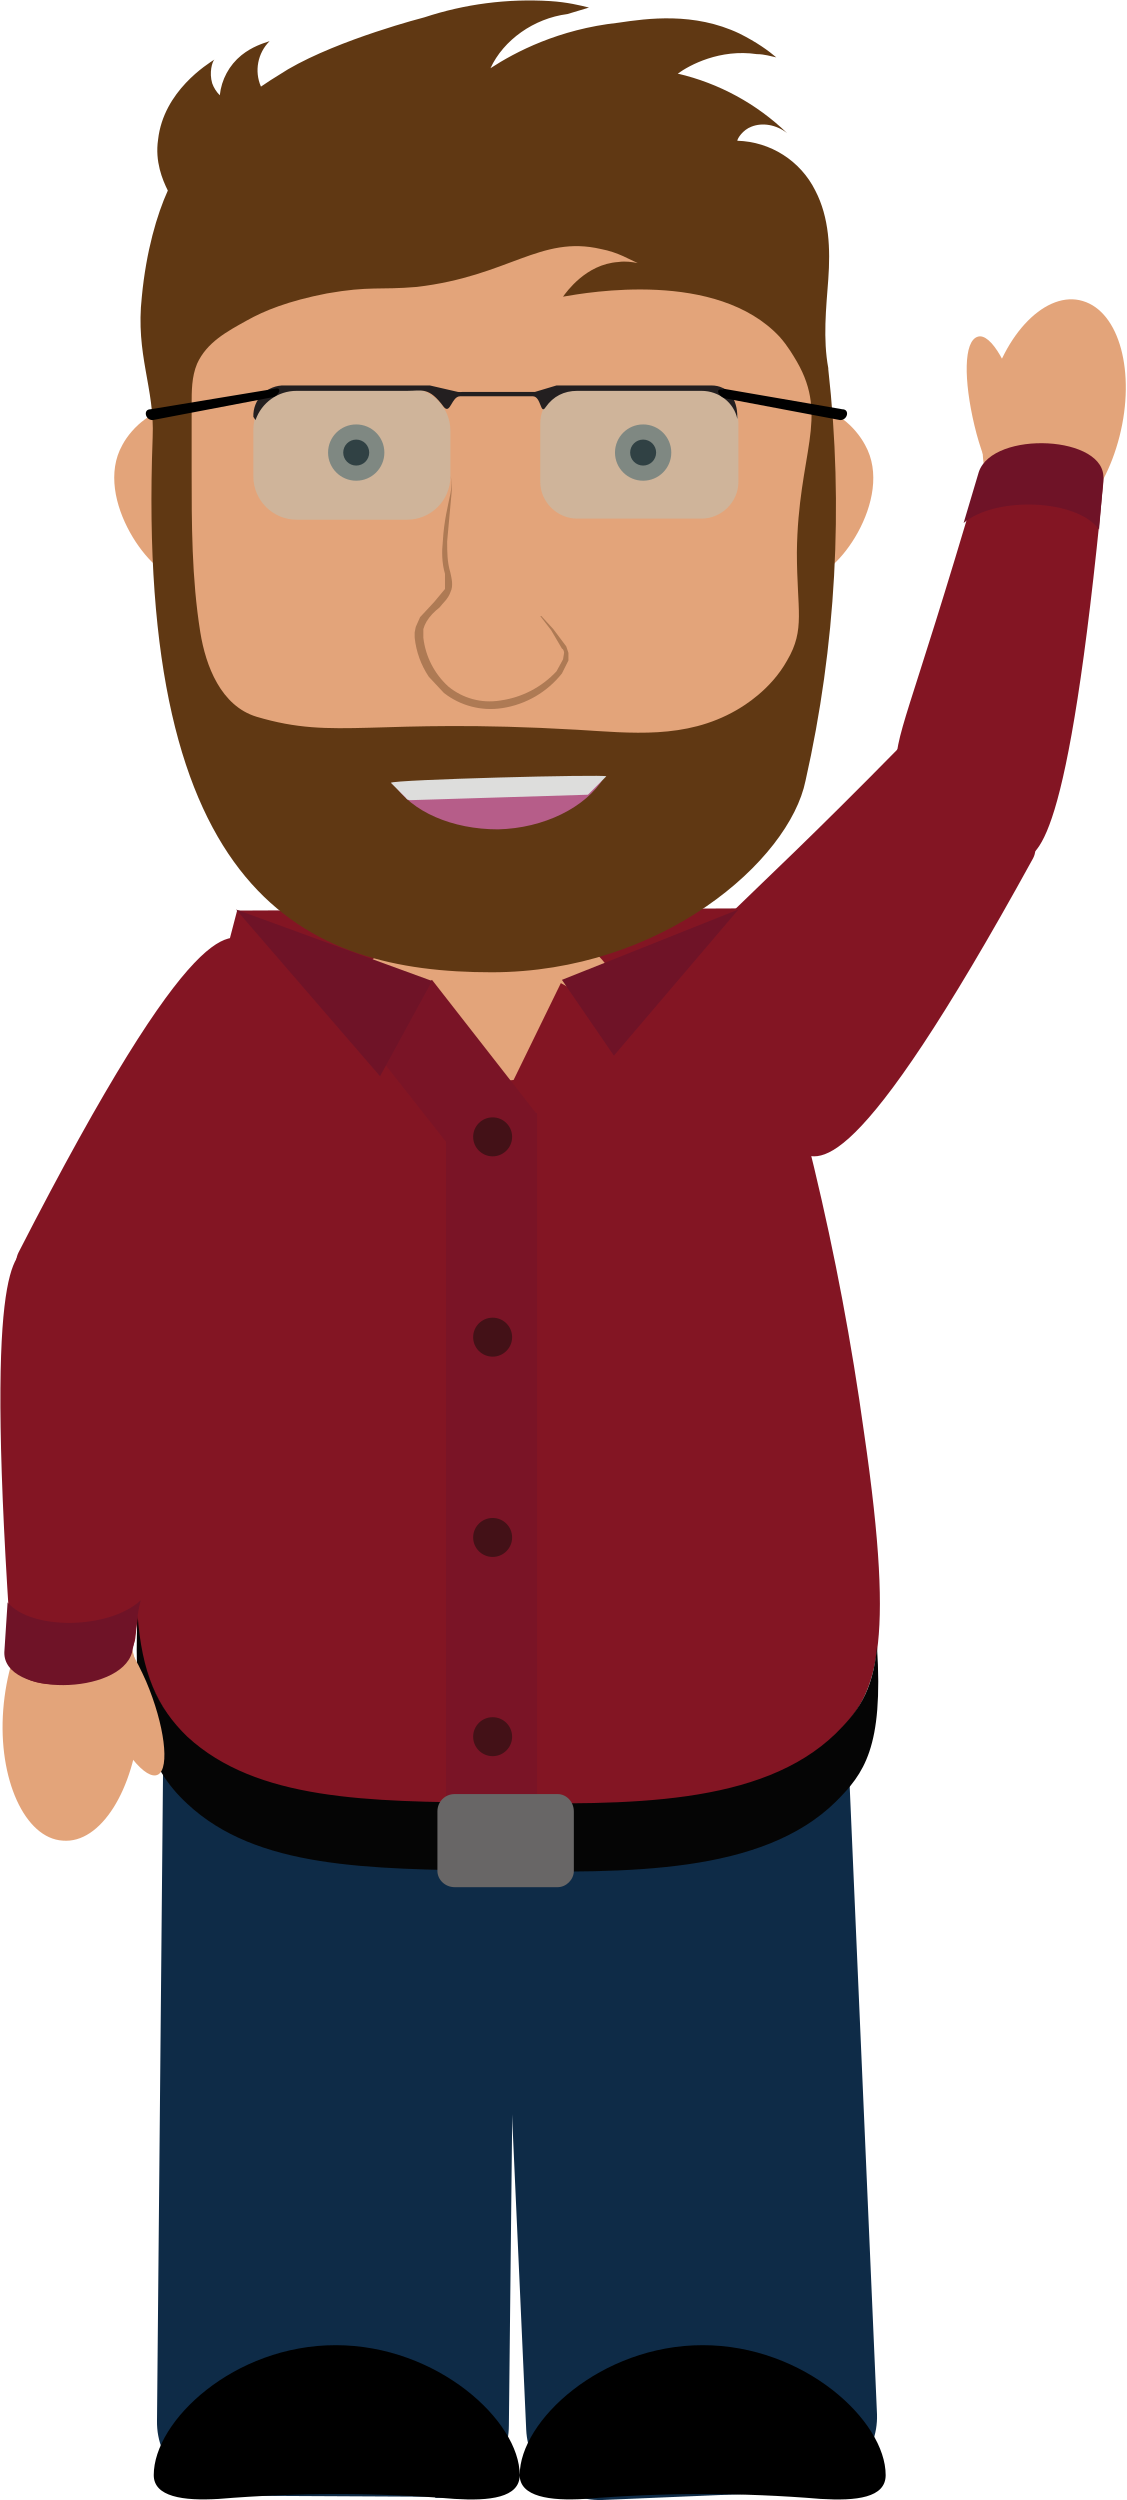
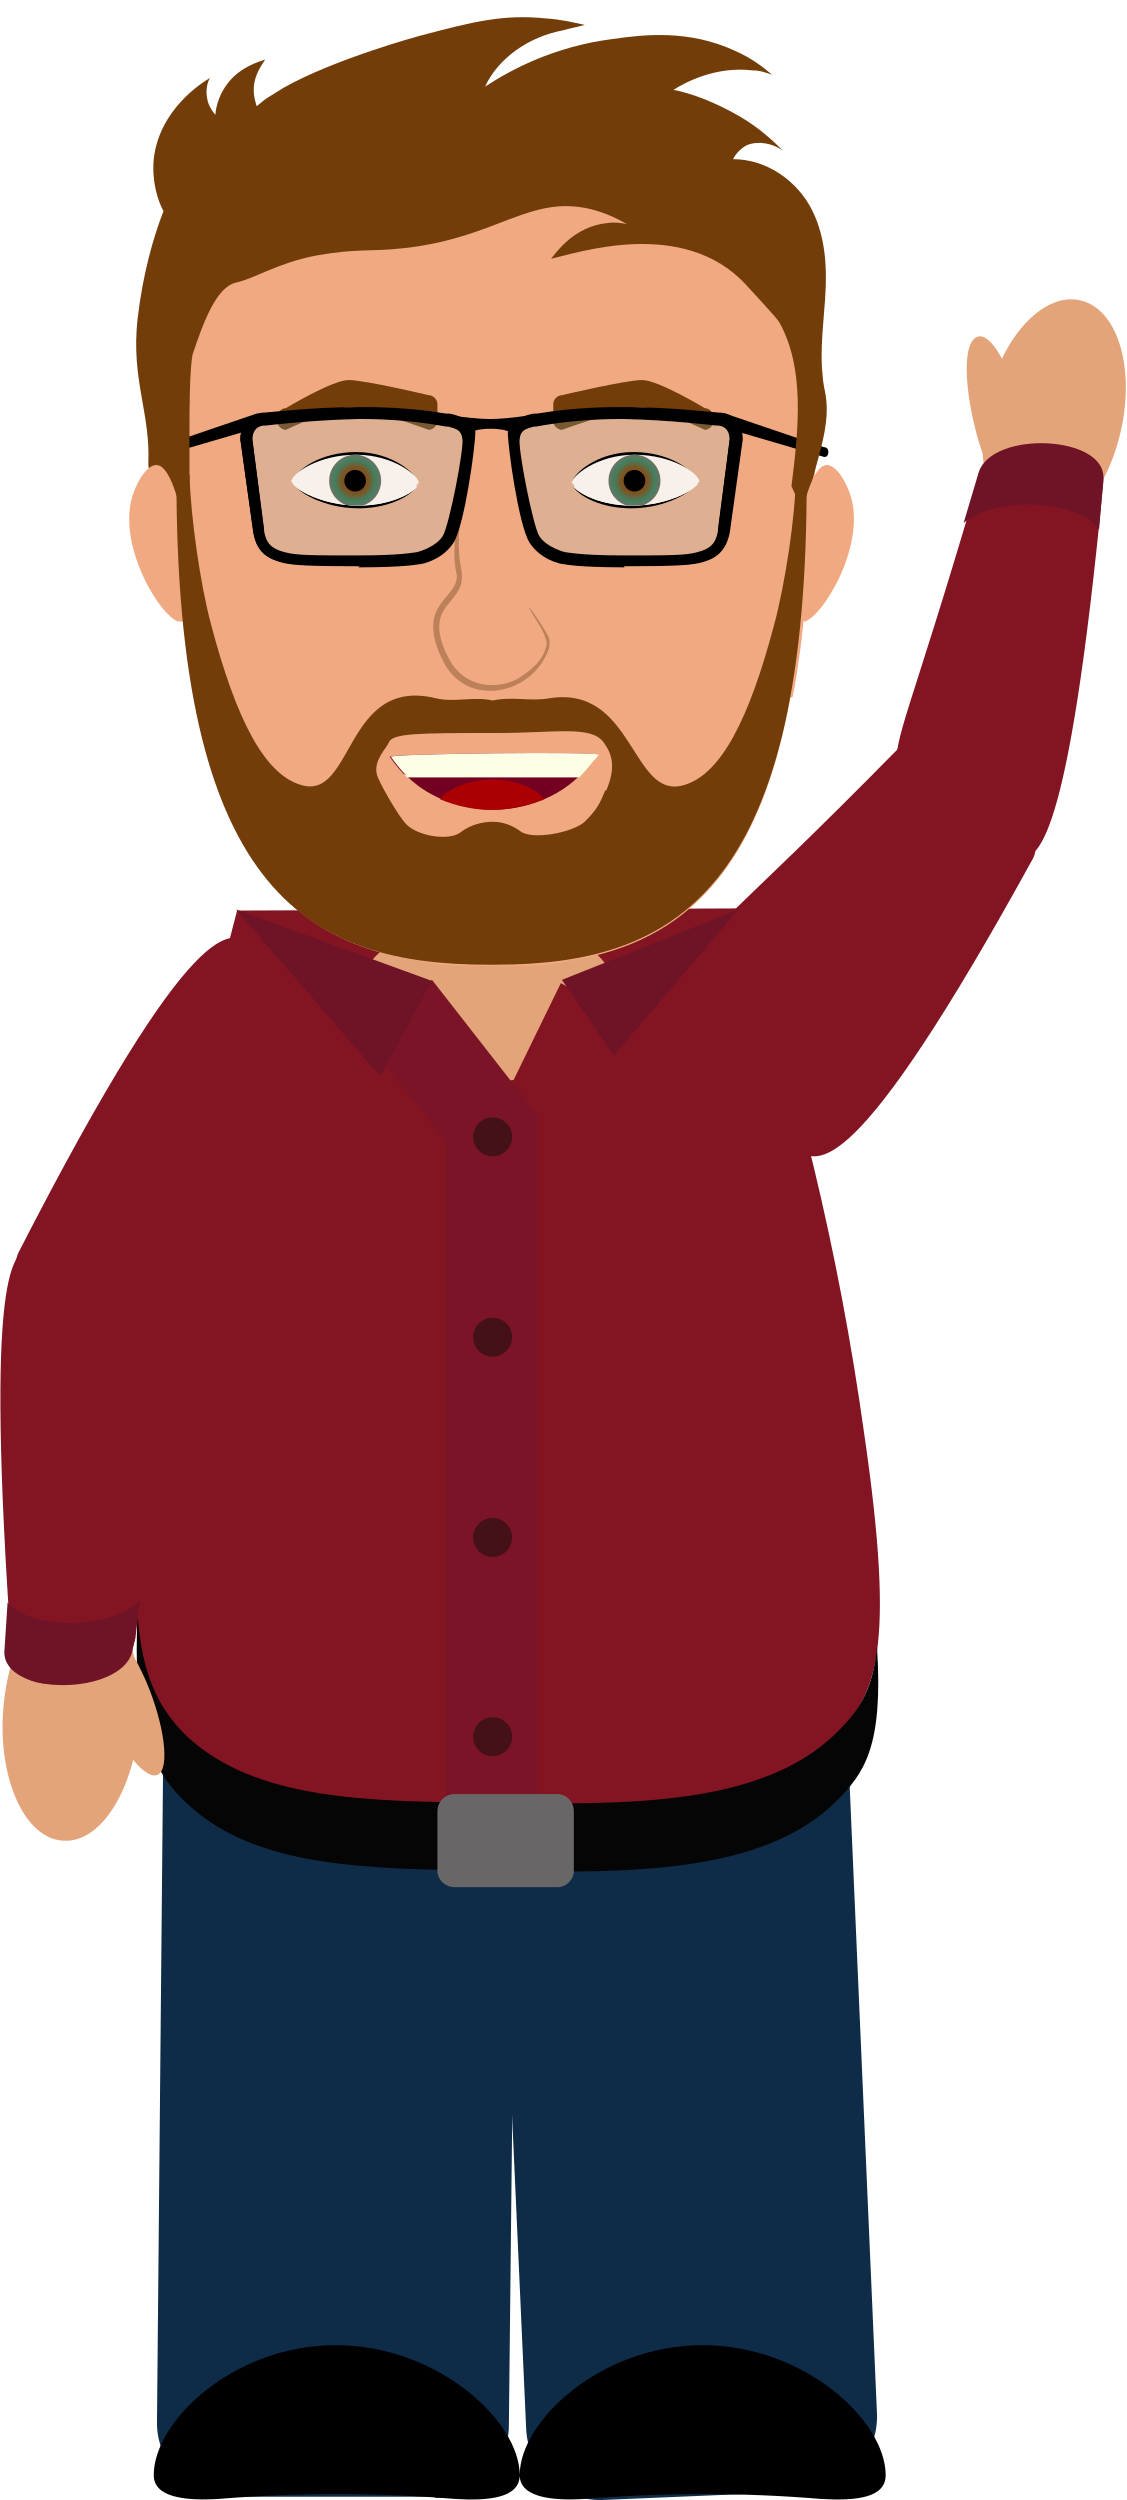
- <svg xmlns="http://www.w3.org/2000/svg" viewBox="0 0 104 230.9">
-   <defs />
-   <path fill="#831523" d="M83 69c3-2.6 14.4 6.7 12.4 10.3-16.7 30.4-19.8 28-21.8 27-1.1-.6-1.2-4.3-5-9-1.2-1.3-2-2-2.8-2.6a5 5 0 01-1.7-5.5c1.5-4 2.7-3.6 19-20.2z" />
-   <path fill="#E3A47A" d="M90 39.3c-1-4.2-1-7.8.3-8.2 1.2-.4 3 2.7 4 6.9s1 7.8-.3 8.2c-1.2.4-3-2.7-4-6.9z" />
-   <path fill="#E3A47A" d="M91.3 36.7c1.4-6 5.4-9.9 8.7-8.9 3.4 1 4.9 6.6 3.4 12.5S98.1 50 94.7 49c-3.3-1-4.9-6.6-3.4-12.4z" />
-   <path fill="#831523" d="M90.5 43.9c1.2-4 11.8-3.4 11.4.7C98.6 79 95.8 79 94.1 79.5c-1 .2-2-2.8-6-4.1-1.1-.4-2-.5-2.6-.5-1.6 0-2.7-1.4-2.8-3.3 0-4.2 1-4.5 7.8-27.7z" />
-   <path fill="#6F1327" d="M101.5 49l.4-4.7c.4-4.1-10.2-4.6-11.5-.7L89 48.3c3-2.5 10.5-2.2 12.5.6z" />
-   <path fill="#0E2B47" d="M40.2 230.6l-19-.1a6.8 6.8 0 01-6.7-6.9l.6-64.5c0-3.7 3.1-6.7 6.9-6.7l19 .2c3.7 0 6.7 3.1 6.7 6.8L47 224c0 3.8-3 6.8-6.8 6.7z" />
-   <path fill="#0E2B47" d="M74.6 230.1l-19 .8a6.8 6.8 0 01-7-6.5L45.7 160a6.8 6.8 0 016.5-7l19-.9a6.8 6.8 0 017 6.5L81 223a6.8 6.8 0 01-6.4 7z" />
-   <path fill="#831523" d="M21.9 84.1c-5.2 19.5-7.6 36-8.8 48.2-1.6 16.7-.7 23.3 4 28 6.4 6.6 16.8 6.7 28.6 6.8 12.3.2 24.8.4 31.7-7 3.4-3.7 5.4-7.3 2.4-27.8a254.6 254.6 0 00-11.6-48.4l-46.3.2z" />
-   <ellipse cx="45" cy="92.3" fill="#E3A47A" rx="12.1" ry="7.6" />
-   <path fill="#831523" d="M53 107.1l-7.2-4 6-12.3 7.2 4" />
-   <path fill="#7A1426" d="M41.2 102.8h8.4v64.3h-8.4z" />
-   <path fill="#7A1426" d="M49.5 102.8l-6.7 4.7-9.6-12.2 6.7-4.8" />
-   <path fill="#6F1327" d="M21.8 84l13.3 15.4 4.8-8.8M68.2 84L56.7 97.5l-4.8-7" />
-   <circle cx="45.5" cy="105" r="1.8" fill="#431117" />
-   <circle cx="45.5" cy="123.5" r="1.8" fill="#431117" />
-   <circle cx="45.5" cy="142" r="1.8" fill="#431117" />
-   <circle cx="45.5" cy="160.4" r="1.8" fill="#431117" />
-   <path fill="#831523" d="M14 126.6c-2.8 2.8-14.2-7-12.3-10.9 16.5-32.2 19.6-29.6 21.6-28.6 1.1.5 1.2 4.5 5 9.4 1.2 1.4 2.1 2.3 2.8 2.8a5.4 5.4 0 011.8 5.8c-1.5 4.4-2.6 3.8-18.8 21.5z" />
-   <path fill="#050505" d="M77.2 160.1c-6.9 6.7-19.2 6.6-31.5 6.4-11.7-.1-22-.2-28.4-6.1-2.8-2.7-4.2-5.9-4.6-11.3-.4 9.5.8 14 4.6 17.5 6.4 6 16.7 6 28.5 6.2 12.2.2 24.6.3 31.4-6.4 2.6-2.6 4.4-5 3.8-14.3-.4 4.3-1.9 6.1-3.8 8z" />
-   <path fill="#686666" d="M51.6 174.3H42c-.9 0-1.6-.7-1.6-1.5v-5.5c0-.9.7-1.6 1.6-1.6h9.5c.8 0 1.5.7 1.5 1.6v5.5c0 .8-.7 1.5-1.5 1.5z" />
-   <path d="M14.2 228.6c0 2 2.7 2.4 6 2.2 7.3-.6 14.5-.6 21.8 0 3.2.2 6-.1 6-2.2 0-5-7.6-12-17-12s-16.8 7-16.8 12zM48 228.6c0 2 2.8 2.4 6 2.2 7.3-.6 14.6-.6 21.8 0 3.3.2 6-.1 6-2.2 0-5-7.5-12-16.9-12s-16.9 7-16.9 12z" />
-   <g fill="#E3A47A">
-     <path d="M13.5 155.3c1.7 4 2.2 8 1.1 8.6-1.1.6-3.4-2.2-5.1-6.3s-2.3-7.9-1.2-8.5c1.1-.7 3.4 2.1 5.2 6.2z" />
-     <path d="M12.9 158.9c-.5 6.4-3.6 11.4-7.1 11.1-3.5-.2-6-5.7-5.5-12.1s3.6-11.5 7-11.2 6 5.8 5.6 12.2z" />
+ <svg xmlns="http://www.w3.org/2000/svg" xmlns:xlink="http://www.w3.org/1999/xlink" id="Layer_1" version="1.1" viewBox="0 0 104 230.9">
+   <defs>
+     <style>
+       .st0, .st1 {
+         fill: none;
+       }
+ 
+       .st2 {
+         fill: #e3a47a;
+       }
+ 
+       .st3 {
+         fill: #050505;
+       }
+ 
+       .st4 {
+         fill: #686666;
+       }
+ 
+       .st5 {
+         fill: #f8f0eb;
+       }
+ 
+       .st6 {
+         fill: #f09a85;
+       }
+ 
+       .st7 {
+         fill: #aa0003;
+       }
+ 
+       .st8 {
+         fill: #431117;
+       }
+ 
+       .st9 {
+         fill: url(#radial-gradient);
+       }
+ 
+       .st10 {
+         fill: #831523;
+       }
+ 
+       .st11 {
+         fill: #7a1426;
+       }
+ 
+       .st12 {
+         clip-path: url(#clippath-10);
+       }
+ 
+       .st13 {
+         clip-path: url(#clippath-1);
+       }
+ 
+       .st14 {
+         clip-path: url(#clippath-3);
+       }
+ 
+       .st15 {
+         clip-path: url(#clippath-4);
+       }
+ 
+       .st16 {
+         clip-path: url(#clippath-7);
+       }
+ 
+       .st17 {
+         clip-path: url(#clippath-6);
+       }
+ 
+       .st18 {
+         clip-path: url(#clippath-9);
+       }
+ 
+       .st19 {
+         clip-path: url(#clippath-8);
+       }
+ 
+       .st20 {
+         clip-path: url(#clippath-5);
+       }
+ 
+       .st21 {
+         fill: #96c6d1;
+         opacity: .2;
+       }
+ 
+       .st1 {
+         stroke: #000;
+         stroke-miterlimit: 10;
+         stroke-width: .5px;
+       }
+ 
+       .st22 {
+         opacity: .6;
+       }
+ 
+       .st23 {
+         fill: #0e2b47;
+       }
+ 
+       .st24 {
+         fill: url(#radial-gradient1);
+       }
+ 
+       .st25 {
+         fill: #740021;
+       }
+ 
+       .st26 {
+         fill: #fcffe3;
+       }
+ 
+       .st27 {
+         fill: #f0a981;
+       }
+ 
+       .st28 {
+         fill: #9b6540;
+       }
+ 
+       .st29 {
+         fill: #723d09;
+       }
+ 
+       .st30 {
+         fill: #6f1327;
+       }
+ 
+       .st31 {
+         clip-path: url(#clippath);
+       }
+     </style>
+     <clipPath id="clippath">
+       <rect class="st0" x="66.9" y="38.2" width="9.7" height="4" />
+     </clipPath>
+     <clipPath id="clippath-1">
+       <rect class="st0" x="14.1" y="38.2" width="9.7" height="4" />
+     </clipPath>
+     <clipPath id="clippath-3">
+       <polygon class="st0" points="46.9 37.5 46.9 37.5 68.6 37.5 68.6 52.4 46.9 52.4 46.9 37.5" />
+     </clipPath>
+     <clipPath id="clippath-4">
+       <polygon class="st0" points="43.9 37.5 43.9 37.5 22.1 37.5 22.1 52.4 43.9 52.4 43.9 37.5" />
+     </clipPath>
+     <clipPath id="clippath-5">
+       <rect class="st0" x="73.3" y="42.9" width="5.6" height="14.5" />
+     </clipPath>
+     <clipPath id="clippath-6">
+       <rect class="st0" x="11.9" y="42.9" width="5.6" height="14.5" />
+     </clipPath>
+     <clipPath id="clippath-7">
+       <polygon class="st0" points="51.9 41.2 51.9 41.2 65.3 41.2 65.3 47.9 51.9 47.9 51.9 41.2" />
+     </clipPath>
+     <clipPath id="clippath-8">
+       <path class="st0" d="M64.5,44.5c0,.6-2.7,2.2-6.1,2.2s-5.6-1.5-5.6-2.1,2.3-2.6,5.8-2.6,5.9,1.7,6,2.5Z" />
+     </clipPath>
+     <radialGradient id="radial-gradient" cx="58.6" cy="44.4" fx="58.6" fy="44.4" r="2.4" gradientUnits="userSpaceOnUse">
+       <stop offset=".5" stop-color="#7f5321" />
+       <stop offset=".8" stop-color="#418061" />
+       <stop offset="1" stop-color="#6d7262" />
+     </radialGradient>
+     <clipPath id="clippath-9">
+       <polygon class="st0" points="39.5 41.2 39.5 41.2 26.1 41.2 26.1 47.9 39.5 47.9 39.5 41.2" />
+     </clipPath>
+     <clipPath id="clippath-10">
+       <path class="st0" d="M27,44.5c0,.6,2.7,2.2,6.1,2.2s5.6-1.5,5.6-2.1-2.3-2.6-5.8-2.6-5.9,1.7-6,2.5Z" />
+     </clipPath>
+     <radialGradient id="radial-gradient1" gradientTransform="translate(91.4) rotate(-180) scale(1 -1)" xlink:href="#radial-gradient" />
+   </defs>
+   <path class="st10" d="M83,69c3-2.6,14.4,6.7,12.4,10.3-16.7,30.4-19.8,28-21.8,27-1.1-.6-1.2-4.3-5-9-1.2-1.3-2-2-2.8-2.6-1.7-1.3-2.4-3.5-1.7-5.5,1.5-4,2.7-3.6,19-20.2h-.1Z" />
+   <path class="st2" d="M90,39.3c-1-4.2-1-7.8.3-8.2,1.2-.4,3,2.7,4,6.9s1,7.8-.3,8.2c-1.2.4-3-2.7-4-6.9Z" />
+   <path class="st2" d="M91.3,36.7c1.4-6,5.4-9.9,8.7-8.9,3.4,1,4.9,6.6,3.4,12.5s-5.3,9.7-8.7,8.7c-3.3-1-4.9-6.6-3.4-12.4h0Z" />
+   <path class="st10" d="M90.5,43.9c1.2-4,11.8-3.4,11.4.7-3.3,34.4-6.1,34.4-7.8,34.9-1,.2-2-2.8-6-4.1-1.1-.4-2-.5-2.6-.5-1.6,0-2.7-1.4-2.8-3.3,0-4.2,1-4.5,7.8-27.7Z" />
+   <path class="st30" d="M101.5,49l.4-4.7c.4-4.1-10.2-4.6-11.5-.7l-1.4,4.7c3-2.5,10.5-2.2,12.5.6h0Z" />
+   <path class="st23" d="M40.2,230.6h-19c-3.8-.2-6.8-3.2-6.7-7,0,0,0,0,0,0l.6-64.5c0-3.7,3.1-6.7,6.9-6.7l19,.2c3.7,0,6.7,3.1,6.7,6.8l-.7,64.6c0,3.8-3,6.8-6.8,6.7h0Z" />
+   <path class="st23" d="M74.6,230.1l-19,.8c-3.7.1-6.8-2.8-7-6.5l-2.9-64.4c-.1-3.7,2.8-6.8,6.5-7l19-.9c3.7-.1,6.8,2.8,7,6.5l2.8,64.4c.1,3.7-2.7,6.8-6.4,7h0Z" />
+   <path class="st10" d="M21.9,84.1c-5.2,19.5-7.6,36-8.8,48.2-1.6,16.7-.7,23.3,4,28,6.4,6.6,16.8,6.7,28.6,6.8,12.3.2,24.8.4,31.7-7,3.4-3.7,5.4-7.3,2.4-27.8-2.3-16.5-6.2-32.7-11.6-48.4,0,0-46.3.2-46.3.2Z" />
+   <ellipse class="st2" cx="45" cy="92.3" rx="12.1" ry="7.6" />
+   <path class="st10" d="M53,107.1l-7.2-4,6-12.3,7.2,4" />
+   <path class="st11" d="M41.2,102.8h8.4v64.3h-8.4v-64.3Z" />
+   <path class="st11" d="M49.5,102.8l-6.7,4.7-9.6-12.2,6.7-4.8" />
+   <path class="st30" d="M21.8,84l13.3,15.4,4.8-8.8M68.2,84l-11.5,13.5-4.8-7" />
+   <circle class="st8" cx="45.5" cy="105" r="1.8" />
+   <circle class="st8" cx="45.5" cy="123.5" r="1.8" />
+   <circle class="st8" cx="45.5" cy="142" r="1.8" />
+   <circle class="st8" cx="45.5" cy="160.4" r="1.8" />
+   <path class="st10" d="M14,126.6c-2.8,2.8-14.2-7-12.3-10.9,16.5-32.2,19.6-29.6,21.6-28.6,1.1.5,1.2,4.5,5,9.4,1.2,1.4,2.1,2.3,2.8,2.8,1.7,1.4,2.4,3.7,1.8,5.8-1.5,4.4-2.6,3.8-18.8,21.5h0Z" />
+   <path class="st3" d="M77.2,160.1c-6.9,6.7-19.2,6.6-31.5,6.4-11.7-.1-22-.2-28.4-6.1-2.8-2.7-4.2-5.9-4.6-11.3-.4,9.5.8,14,4.6,17.5,6.4,6,16.7,6,28.5,6.2,12.2.2,24.6.3,31.4-6.4,2.6-2.6,4.4-5,3.8-14.3-.4,4.3-1.9,6.1-3.8,8h0Z" />
+   <path class="st4" d="M51.6,174.3h-9.6c-.9,0-1.6-.7-1.6-1.5v-5.5c0-.9.7-1.6,1.6-1.6h9.5c.8,0,1.5.7,1.5,1.6v5.5c0,.8-.7,1.5-1.5,1.5h0Z" />
+   <path d="M14.2,228.6c0,2,2.7,2.4,6,2.2,7.3-.6,14.5-.6,21.8,0,3.2.2,6-.1,6-2.2,0-5-7.6-12-17-12s-16.8,7-16.8,12ZM48,228.6c0,2,2.8,2.4,6,2.2,7.3-.6,14.6-.6,21.8,0,3.3.2,6-.1,6-2.2,0-5-7.5-12-16.9-12s-16.9,7-16.9,12Z" />
+   <g>
+     <path class="st2" d="M13.5,155.3c1.7,4,2.2,8,1.1,8.6-1.1.6-3.4-2.2-5.1-6.3s-2.3-7.9-1.2-8.5c1.1-.7,3.4,2.1,5.2,6.2Z" />
+     <path class="st2" d="M12.9,158.9c-.5,6.4-3.6,11.4-7.1,11.1-3.5-.2-6-5.7-5.5-12.1s3.6-11.5,7-11.2,6,5.8,5.6,12.2Z" />
  </g>
-   <path fill="#831523" d="M12.5 151.3c-.6 4.3-11.1 6.1-11.4 1.8-2.6-36.6.2-37.2 1.7-38 .9-.5 2.5 2.4 6.6 2.9 1.2.1 2 0 2.7-.1 1.5-.4 2.9.8 3.2 2.8.8 4.4 0 5-2.8 30.6z" />
-   <path fill="#6F1327" d="M.7 148l-.3 4.6c-.1 4.1 10.7 4 11.8 0 .4-1.7.4-3.4.8-4.8-2.9 2.7-10.1 2.8-12.3.2z" />
-   <path fill="#E3A47A" d="M75.4 38.1c1.5-.6 3.6 1.3 4.5 3 2.8 5-2.9 12.5-5 12-2.4-.5-2.9-13.7.5-15zm-59.5 0c-1.5-.6-3.7 1.3-4.6 3-2.8 5 3 12.5 5 12 2.4-.5 3-13.7-.4-15z" />
-   <path fill="#603813" d="M76.5 34c-.5-2.7-.2-5.5 0-8.2.2-2.8.1-5.7-1.2-8.2a8.3 8.3 0 00-7.2-4.6c0-.2.5-1 1.3-1.3 1-.4 2.3-.2 3.3.6a21.6 21.6 0 00-10.1-5.5c1.1-.8 3.9-2.3 7.3-1.8.7 0 1.3.2 1.8.3-.7-.6-1.8-1.4-3.4-2.2-4.2-2-8.5-1.4-11.2-1-5.5.6-9.5 2.7-11.8 4.2 1.2-2.6 4-4.6 7.1-5l2-.6c-.8-.2-2-.5-3.6-.6a31 31 0 00-11.6 1.5s-7.8 2-12.6 4.8l-1.6 1-.9.6a3.8 3.8 0 01.8-4.2c-.6.2-1.6.5-2.6 1.3a5.5 5.5 0 00-2 3.7 3 3 0 01-.7-1.1c-.3-1 0-2 .2-2.2-.6.4-4.7 2.9-5.2 7.4-.3 2 .4 3.7.9 4.7-1 2.2-2 5.6-2.4 9.8-.6 5.4 1.2 8.4 1 13-1.6 42.3 14 49.4 31.3 49.4 15.7 0 27.5-10.3 29-17.7a114.8 114.8 0 002.1-38z" />
-   <path fill="#E3A47A" d="M30.2 27.1c4-.7 4.8-.3 8.3-.6 8.5-1 11.4-4.8 17-3.5 1.6.3 2.7 1 3.4 1.3-.5-.1-1.1-.2-1.8-.1-3 .2-4.8 2.8-5.1 3.2 2.3-.4 14.2-2.5 20 3.7.8.9 1.3 1.8 1.6 2.3 3 5.2.1 8.5 0 17.6 0 5.4.8 7.1-.9 10-1.5 2.7-4 4.2-4.7 4.6-4.7 2.7-9.7 2.1-14.7 1.8-19-1.1-22.2 1-29.6-1.2-3.3-1-4.7-4.7-5.2-7.8-.8-5-.8-10-.8-15v-6c0-1.3 0-2.6.5-3.8.9-2 2.8-3 4.6-4 1.6-.9 3.8-1.8 7.4-2.5z" />
-   <path fill="#8A5D3B" d="M50 56.9l1.1 1.2 1.2 1.6.2.6v.7l-.6 1.2a8.7 8.7 0 01-5.5 3.2A7 7 0 0141 64l-1.4-1.5a8 8 0 01-1.3-3.6v-.5l.1-.5.4-.9 1.3-1.4 1-1.2V53c-.3-1-.3-2.1-.2-3 .1-1.9.5-3.4.7-4.4.2-1 0-1.7 0-1.7s.2.6.1 1.7l-.4 4.4c0 1 0 1.9.3 2.9.1.5.3 1.2 0 1.8-.2.6-.7 1-1 1.4-.5.4-.9.8-1.2 1.3a3 3 0 00-.3.7v.8a7.2 7.2 0 002.3 4.5 6 6 0 004.8 1.3 8.7 8.7 0 005.2-2.7l.6-1.1.1-.6s0-.3-.2-.4l-1-1.7-1-1.3z" opacity=".6" />
-   <circle cx="32.9" cy="41.8" r="2.6" fill="#716558" />
-   <circle cx="32.9" cy="41.8" r="1.2" />
-   <circle cx="59.4" cy="41.8" r="2.6" fill="#716558" />
-   <circle cx="59.4" cy="41.8" r="1.2" />
-   <path fill="#A0DAE4" d="M37.6 35.7H27.4a4 4 0 00-4 4V44a4 4 0 004 4h10.2a4 4 0 004-4v-4.2a4 4 0 00-4-4zm27.2 0H53.3a3.4 3.4 0 00-3.4 3.4v5.4c0 1.9 1.6 3.4 3.4 3.4h11.5c1.8 0 3.4-1.5 3.4-3.4v-5.4c0-1.9-1.6-3.4-3.4-3.4z" opacity=".3" />
-   <path fill="#231F20" d="M65.7 35.6H51.4l-2 .6h-6.7a2 2 0 01-.4 0l-2.6-.6H26.3a2.8 2.8 0 00-2.9 2.9l.2.3a4 4 0 013.8-2.7h10.2c1.4 0 2-.4 3.4 1.5.6.7.7-1 1.5-1h6.7c.8 0 .7 1.8 1.2 1 .7-1 1.7-1.5 2.9-1.5h11.5c1.6 0 3 1.1 3.3 2.6v-.2c0-1.6-.8-2.9-2.4-2.9z" />
-   <path d="M25.4 35.9l-11.5 1.9c-.7 0-.5 1 .2 1l11-2.1c.7-.1 1-1 .3-.8zm41.4 0l11 1.9c.7 0 .5 1-.2 1l-10.6-2c-.7-.2-1-1-.2-.8z" />
-   <path fill="#B65D89" d="M36.3 72.3l19.5-.5c-1.7 2.8-5.6 4.7-9.8 4.8-4.2 0-8-1.6-9.7-4.3z" />
-   <path fill="#DDDDDC" d="M56 71.7c-.2-.2-19.7.3-19.9.6l1.4 1.4c.1.2.3.2.5.2a27664.8 27664.8 0 0116.3-.5l1.7-1.7z" />
+   <path class="st10" d="M12.5,151.3c-.6,4.3-11.1,6.1-11.4,1.8-2.6-36.6.2-37.2,1.7-38,.9-.5,2.5,2.4,6.6,2.9,1.2,0,2,0,2.7,0,1.5-.4,2.9.8,3.2,2.8.8,4.4,0,5-2.8,30.6h0Z" />
+   <path class="st30" d="M.7,148l-.3,4.6c0,4.1,10.7,4,11.8,0,.4-1.7.4-3.4.8-4.8-2.9,2.7-10.1,2.8-12.3.2Z" />
+   <g>
+     <path class="st27" d="M73.2,64.4c.3-1.4.5-2.9.7-4.3.4-3,.6-6.4.8-10.1l1.3-14.5c0-7.8-6.2-18.4-14-18.4H29.5c-7.8,0-14.3,10.6-14.3,18.4l1.2,10.5c.3,31.6,9.3,40.7,22.1,42.7,1.4.3,2.8.5,4.3.5h5.3c1.4,0,2.8-.1,4.1-.4,10-1.5,17.7-7.2,20.8-24.4Z" />
+     <g class="st22">
+       <path class="st28" d="M48.9,56.1c.6.8,1.2,1.7,1.7,2.6.2.3.2.8.1,1.2-1.5,4.3-7.5,5.5-9.7,1.3-.7-1.3-1.3-3-.8-4.5.3-.8.8-1.3,1.2-1.8.4-.5.8-1,.8-1.7-.7-3.1.4-5.8.4-8.8.3,2.2-.4,4.4-.2,6.6,0,1.1.6,2.3,0,3.4-.5,1-1.4,1.6-1.7,2.6-.4,1.3.2,2.8.8,3.9,1.3,2.5,4.2,2.9,6.3,1.8,1.1-.7,2.5-1.7,2.7-3.3-.2-1.2-1.1-2.2-1.6-3.2h0Z" />
+     </g>
+     <path class="st29" d="M39.6,39.7s-5.8-2.1-7.3-2.1-5.9,2.1-5.9,2.1c-.4,0-.8-.4-.8-.8v-.4c0-.4.4-.8.8-.8,0,0,4.3-2.6,5.8-2.6s7.4,1.4,7.4,1.4c.4,0,.8.4.8.8v1.6c0,.4-.4.8-.8.8Z" />
+     <path class="st29" d="M51.9,39.7s5.8-2.1,7.3-2.1,5.9,2.1,5.9,2.1c.4,0,.8-.4.8-.8v-.4c0-.4-.4-.8-.8-.8,0,0-4.3-2.6-5.8-2.6s-7.4,1.4-7.4,1.4c-.4,0-.8.4-.8.8v1.6c0,.4.4.8.8.8Z" />
+     <g>
+       <g>
+         <g id="_x3C_Mirror_Repeat_x3E_">
+           <g class="st31">
+             <path d="M67,38.2l9.1,3.1c.6,0,.5,1,0,.9l-8.2-2.4c-.6,0-1.5-1.8-.9-1.7Z" />
+           </g>
+         </g>
+         <g id="_x3C_Mirror_Repeat_x3E_1" data-name="_x3C_Mirror_Repeat_x3E_">
+           <g class="st13">
+             <path d="M23.7,38.2l-9.1,3.1c-.6,0-.5,1,0,.9l8.2-2.4c.6,0,1.5-1.8.9-1.7Z" />
+           </g>
+         </g>
+       </g>
+       <path d="M47.5,40.2s-.3-.6-2.2-.6-2.1.6-2.1.6l-2-1.9s2.5.4,4.1.4,4-.4,4-.4l-1.8,1.9Z" />
+       <g>
+         <g id="_x3C_Mirror_Repeat_x3E_2" data-name="_x3C_Mirror_Repeat_x3E_">
+           <g class="st14">
+             <path class="st21" d="M66.5,49.2c-.2,1.2-.8,1.7-2,2-.9.2-2.1.3-6.9.3s-5.3-.2-5.5-.3h0s0,0,0,0c0,0-1.7-.3-2.4-1.5-.6-1-2.1-8.4-1.9-9.3s.8-1,1.7-1.2,3.8-.7,7.8-.7.4,0,.6,0c4.3,0,8.4.5,8.5.6h0s0,0,0,0c1,0,1.3.8,1.3,1.5l-1.2,8.7Z" />
+             <path d="M57.7,52.4c-4.5,0-5.6-.3-5.7-.3-.2,0-2.1-.4-3.1-2-1-1.6-2-8.8-2-10.2,0-1,1.7-1.6,2.4-1.7,0,0,.2,0,.3,0,1.2-.2,3.9-.6,7.4-.6s.5,0,.8,0c4.2,0,8.2.5,8.5.5,1.4,0,2.3,1,2.3,2.5h0s-1.2,8.6-1.2,8.6c-.4,2-1.6,2.5-2.8,2.8-1,.2-2.1.3-7,.3ZM57.2,38.7c-4.4,0-7.6.7-7.7.7h-.2c-.7.2-1.2.3-1.3,1.1-.2.8,1.2,8,1.8,9,.7,1.1,2.4,1.5,2.4,1.5.2,0,1.3.3,5.4.3s5.8,0,6.8-.3c1.2-.3,1.7-.8,1.9-1.9l1.1-8.5c0-.3-.1-1.3-1.2-1.3h-.1s-4.1-.5-8.4-.6c-.2,0-.4,0-.6,0Z" />
+             <path d="M66.3,38.2s-4.1-.5-8.5-.5c-4.4,0-7.6.5-8.5.7s-2.3.7-2.3,1.5c0,1.5,1,8.6,2,10.1s3,1.9,3,1.9c0,0,.8.3,5.7.3s6,0,7-.3c1.3-.3,2.3-.9,2.6-2.7l1.2-8.6c0-1.3-.8-2.4-2.1-2.4ZM66.5,49.1c-.2,1.2-.8,1.7-2,2-.9.2-2,.3-6.8.3s-5.2-.2-5.4-.3c0,0-1.8-.3-2.6-1.6-.6-1-2-8.2-1.9-9.1s.8-1,1.6-1.2,3.7-.7,7.7-.7.4,0,.6,0c4.3,0,8.3.5,8.4.5h0s0,0,0,0c1,0,1.3.7,1.3,1.5l-1.1,8.5Z" />
+           </g>
+         </g>
+         <g id="_x3C_Mirror_Repeat_x3E_3" data-name="_x3C_Mirror_Repeat_x3E_">
+           <g class="st15">
+             <path class="st21" d="M24.2,49.2c.2,1.2.8,1.7,2,2,.9.2,2.1.3,6.9.3s5.3-.2,5.5-.3h0s0,0,0,0c0,0,1.7-.3,2.4-1.5.6-1,2.1-8.4,1.9-9.3s-.8-1-1.7-1.2-3.8-.7-7.8-.7-.4,0-.6,0c-4.3,0-8.4.5-8.5.6h0s0,0,0,0c-1,0-1.3.8-1.3,1.5l1.2,8.7Z" />
+             <path d="M33.1,52.4c4.5,0,5.6-.3,5.7-.3.2,0,2.1-.4,3.1-2,1-1.6,2-8.8,2-10.2,0-1-1.7-1.6-2.4-1.7,0,0-.2,0-.3,0-1.2-.2-3.9-.6-7.4-.6s-.5,0-.8,0c-4.2,0-8.2.5-8.5.5-1.4,0-2.3,1-2.3,2.5h0s1.2,8.6,1.2,8.6c.4,2,1.6,2.5,2.8,2.8,1,.2,2.1.3,7,.3ZM33.5,38.7c4.4,0,7.6.7,7.7.7h.2c.7.2,1.2.3,1.3,1.1.2.8-1.2,8-1.8,9-.7,1.1-2.4,1.5-2.4,1.5-.2,0-1.3.3-5.4.3s-5.8,0-6.8-.3c-1.2-.3-1.7-.8-1.9-1.9l-1.1-8.5c0-.3.1-1.3,1.2-1.3h.1s4.1-.5,8.4-.6c.2,0,.4,0,.6,0Z" />
+             <path d="M24.4,38.2s4.1-.5,8.5-.5c4.4,0,7.6.5,8.5.7s2.3.7,2.3,1.5c0,1.5-1,8.6-2,10.1s-3,1.9-3,1.9c0,0-.8.3-5.7.3s-6,0-7-.3c-1.3-.3-2.3-.9-2.6-2.7l-1.2-8.6c0-1.3.8-2.4,2.1-2.4ZM24.2,49.1c.2,1.2.8,1.7,2,2,.9.2,2,.3,6.8.3s5.2-.2,5.4-.3c0,0,1.8-.3,2.6-1.6.6-1,2-8.2,1.9-9.1s-.8-1-1.6-1.2-3.7-.7-7.7-.7-.4,0-.6,0c-4.3,0-8.3.5-8.4.5h0s0,0,0,0c-1,0-1.3.7-1.3,1.5l1.1,8.5Z" />
+           </g>
+         </g>
+       </g>
+     </g>
+     <path class="st29" d="M16.5,47.7c1.2,0-.2-2.6,1-2.6,0-.9,0-3.5,0-5.5,0-1.3,0-5.6.3-6.9,1-3,2.2-6.2,4-6.6,1.8-.4,3.8-1.8,7.4-2.5,4-.7,4.8-.3,8.3-.7,8.5-1,11.4-4.9,17-3.6,1.6.4,2.7,1,3.4,1.4-.5-.1-1.1-.2-1.8-.1-3.1.3-4.8,2.8-5.2,3.3,2.3-.5,12.2-3.9,18,2.4.9,1,2.8,3,3.1,3.5,2.3,4.2,1.8,9.6,1.1,15.1l1.4,3.1c0-4,2.5-7.9,1.7-11.8-.6-2.8-.2-5.6,0-8.5.2-2.8.1-5.7-1.2-8.3-1.3-2.6-4.1-4.7-7.3-4.7.1-.2.5-.9,1.3-1.3,1-.4,2.3-.2,3.3.5-.9-.9-2.2-2.1-3.9-3.1-2.4-1.4-4.6-2.2-6.2-2.5,1.1-.7,3.9-2.2,7.3-1.8.7,0,1.2.2,1.8.4-.7-.6-1.8-1.5-3.4-2.2-4.3-2-8.5-1.5-11.3-1.1-5.5.7-9.5,2.9-11.8,4.4,1.2-2.6,4-4.6,7.2-5.2.7-.2,1.3-.3,2-.5-.9-.2-2.1-.5-3.6-.6-3.9-.4-6.7.3-11.6,1.6,0,0-7.8,2.1-12.6,4.8-.8.5-1.6,1-1.6,1-.3.2-.6.5-.9.7-.1-.4-.4-1.2-.2-2.2.2-1,.8-1.8,1-2.1-.6.2-1.6.5-2.6,1.3-1.7,1.4-2,3.3-2,3.8-.2-.2-.5-.6-.7-1.2-.3-1.1,0-1.9.2-2.2-.7.4-4.7,2.9-5.2,7.5-.2,2.1.4,3.9.9,4.8-.9,2.3-1.9,5.7-2.4,10-.6,5.6,1.2,8.6,1,13.3,0,1.9,2.5,3.3,2.5,5.1Z" />
+     <g>
+       <g id="_x3C_Mirror_Repeat_x3E_4" data-name="_x3C_Mirror_Repeat_x3E_">
+         <g class="st20">
+           <path class="st27" d="M76.1,43c1-.4,2.2,1.6,2.6,3.3,1.1,5-3.5,11.8-4.8,11.1-1.5-.8-.1-13.5,2.2-14.4Z" />
+         </g>
+       </g>
+       <g id="_x3C_Mirror_Repeat_x3E_5" data-name="_x3C_Mirror_Repeat_x3E_">
+         <g class="st17">
+           <path class="st27" d="M14.7,43c-1-.4-2.2,1.6-2.6,3.3-1.1,5,3.5,11.8,4.8,11.1,1.5-.8.1-13.5-2.2-14.4Z" />
+         </g>
+       </g>
+     </g>
+     <g>
+       <path class="st29" d="M73.5,43.8c0,3.8-1,10.2-2,13.9-2.3,8.7-4.9,13.8-8.3,14.8-4.9,1.5-4.6-9.3-12.5-8-1.8.3-3.4-.2-5.2.2-1.8-.4-3.5.2-5.2-.2-8.5-2.1-7.6,9.5-12.5,8-3.4-1-6-6.1-8.3-14.8-1-3.7-1.9-10-2-13.9-1.2,0,0,1.9-1.2,1.8.3,37.2,12.5,43.5,28.8,43.5s.2,0,.3,0c.1,0,.2,0,.3,0,16.3,0,28.6-6.4,28.8-43.5-1.2,0,0-1.8-1.2-1.8ZM55.9,73c-.5,1.2-.7,1.7-1.9,2.9-1.1,1-4.8,1.7-5.9.9-.8-.6-1.7-.9-2.6-.9-1,0-2.1.3-3,1-1.1.8-4,.3-5-.8-.7-.7-2.6-4-2.7-4.6-.3-1.3.9-2.4,1.1-2.9.3-.9,2.8-.9,10-.9,5.4,0,8.6-.7,9.8.8,1,1.3,1.1,2.6.3,4.5Z" />
+       <g>
+         <path class="st25" d="M55.2,69.7c-.1-.3-19.1-.1-19.2.2.2.3.9,1.2,1.3,1.6,0,0,0,0,.1,0,1.9,2,4.8,3.2,8,3.3,3.9,0,7.5-1.8,9.3-4.6.2-.2.4-.4.5-.6Z" />
+         <path class="st26" d="M37.4,71.6c0,0,.1.1.2.2h15.9c.5-.5.9-1,1.3-1.5.2-.2.4-.4.5-.6-.1-.3-19.1-.1-19.2.2.2.3.9,1.2,1.3,1.6,0,0,0,0,.1,0Z" />
+         <path class="st7" d="M45.4,74.8c1.7,0,3.4-.4,4.9-1-1-1.1-2.8-1.8-4.8-1.8s-3.9.7-4.9,1.8c1.4.6,3.1,1,4.7,1Z" />
+       </g>
+     </g>
+     <g>
+       <g id="_x3C_Mirror_Repeat_x3E_6" data-name="_x3C_Mirror_Repeat_x3E_">
+         <g class="st16">
+           <path class="st1" d="M64,44.5c0,.6-2.5,2.2-5.7,2.2s-5.2-1.5-5.2-2.1,2.1-2.6,5.4-2.6,5.5,1.7,5.5,2.5Z" />
+           <g class="st19">
+             <path class="st5" d="M64.5,44.5c0,.6-2.7,2.2-6.1,2.2s-5.6-1.5-5.6-2,2.3-2.6,5.8-2.6,5.9,1.6,6,2.4Z" />
+             <path class="st5" d="M65.3,44.7c0,.9-3,3.2-7,3.2s-6.4-2.1-6.4-3,2.6-3.7,6.6-3.7,6.7,2.3,6.8,3.5Z" />
+             <g>
+               <circle class="st9" cx="58.6" cy="44.4" r="2.4" />
+               <circle cx="58.6" cy="44.4" r="1" />
+             </g>
+             <path class="st6" d="M52.2,44.1c.4.2.7.5.8.7s0,.6,0,1.1-.6-.6-.7-.8-.5-1.3-.1-1.1Z" />
+           </g>
+         </g>
+       </g>
+       <g id="_x3C_Mirror_Repeat_x3E_7" data-name="_x3C_Mirror_Repeat_x3E_">
+         <g class="st18">
+           <path class="st1" d="M27.4,44.5c0,.6,2.5,2.2,5.7,2.2s5.2-1.5,5.2-2.1-2.1-2.6-5.4-2.6-5.5,1.7-5.5,2.5Z" />
+           <g class="st12">
+             <path class="st5" d="M27,44.5c0,.6,2.7,2.2,6.1,2.2s5.6-1.5,5.6-2-2.3-2.6-5.8-2.6-5.9,1.6-6,2.4Z" />
+             <path class="st5" d="M26.1,44.7c0,.9,3,3.2,7,3.2s6.4-2.1,6.4-3-2.6-3.7-6.6-3.7-6.7,2.3-6.8,3.5Z" />
+             <g>
+               <circle class="st24" cx="32.8" cy="44.4" r="2.4" />
+               <circle cx="32.8" cy="44.4" r="1" />
+             </g>
+             <path class="st6" d="M39.3,44.1c-.4.2-.7.5-.8.7s0,.6,0,1.1.6-.6.7-.8.5-1.3.1-1.1Z" />
+           </g>
+         </g>
+       </g>
+     </g>
+   </g>
</svg>
